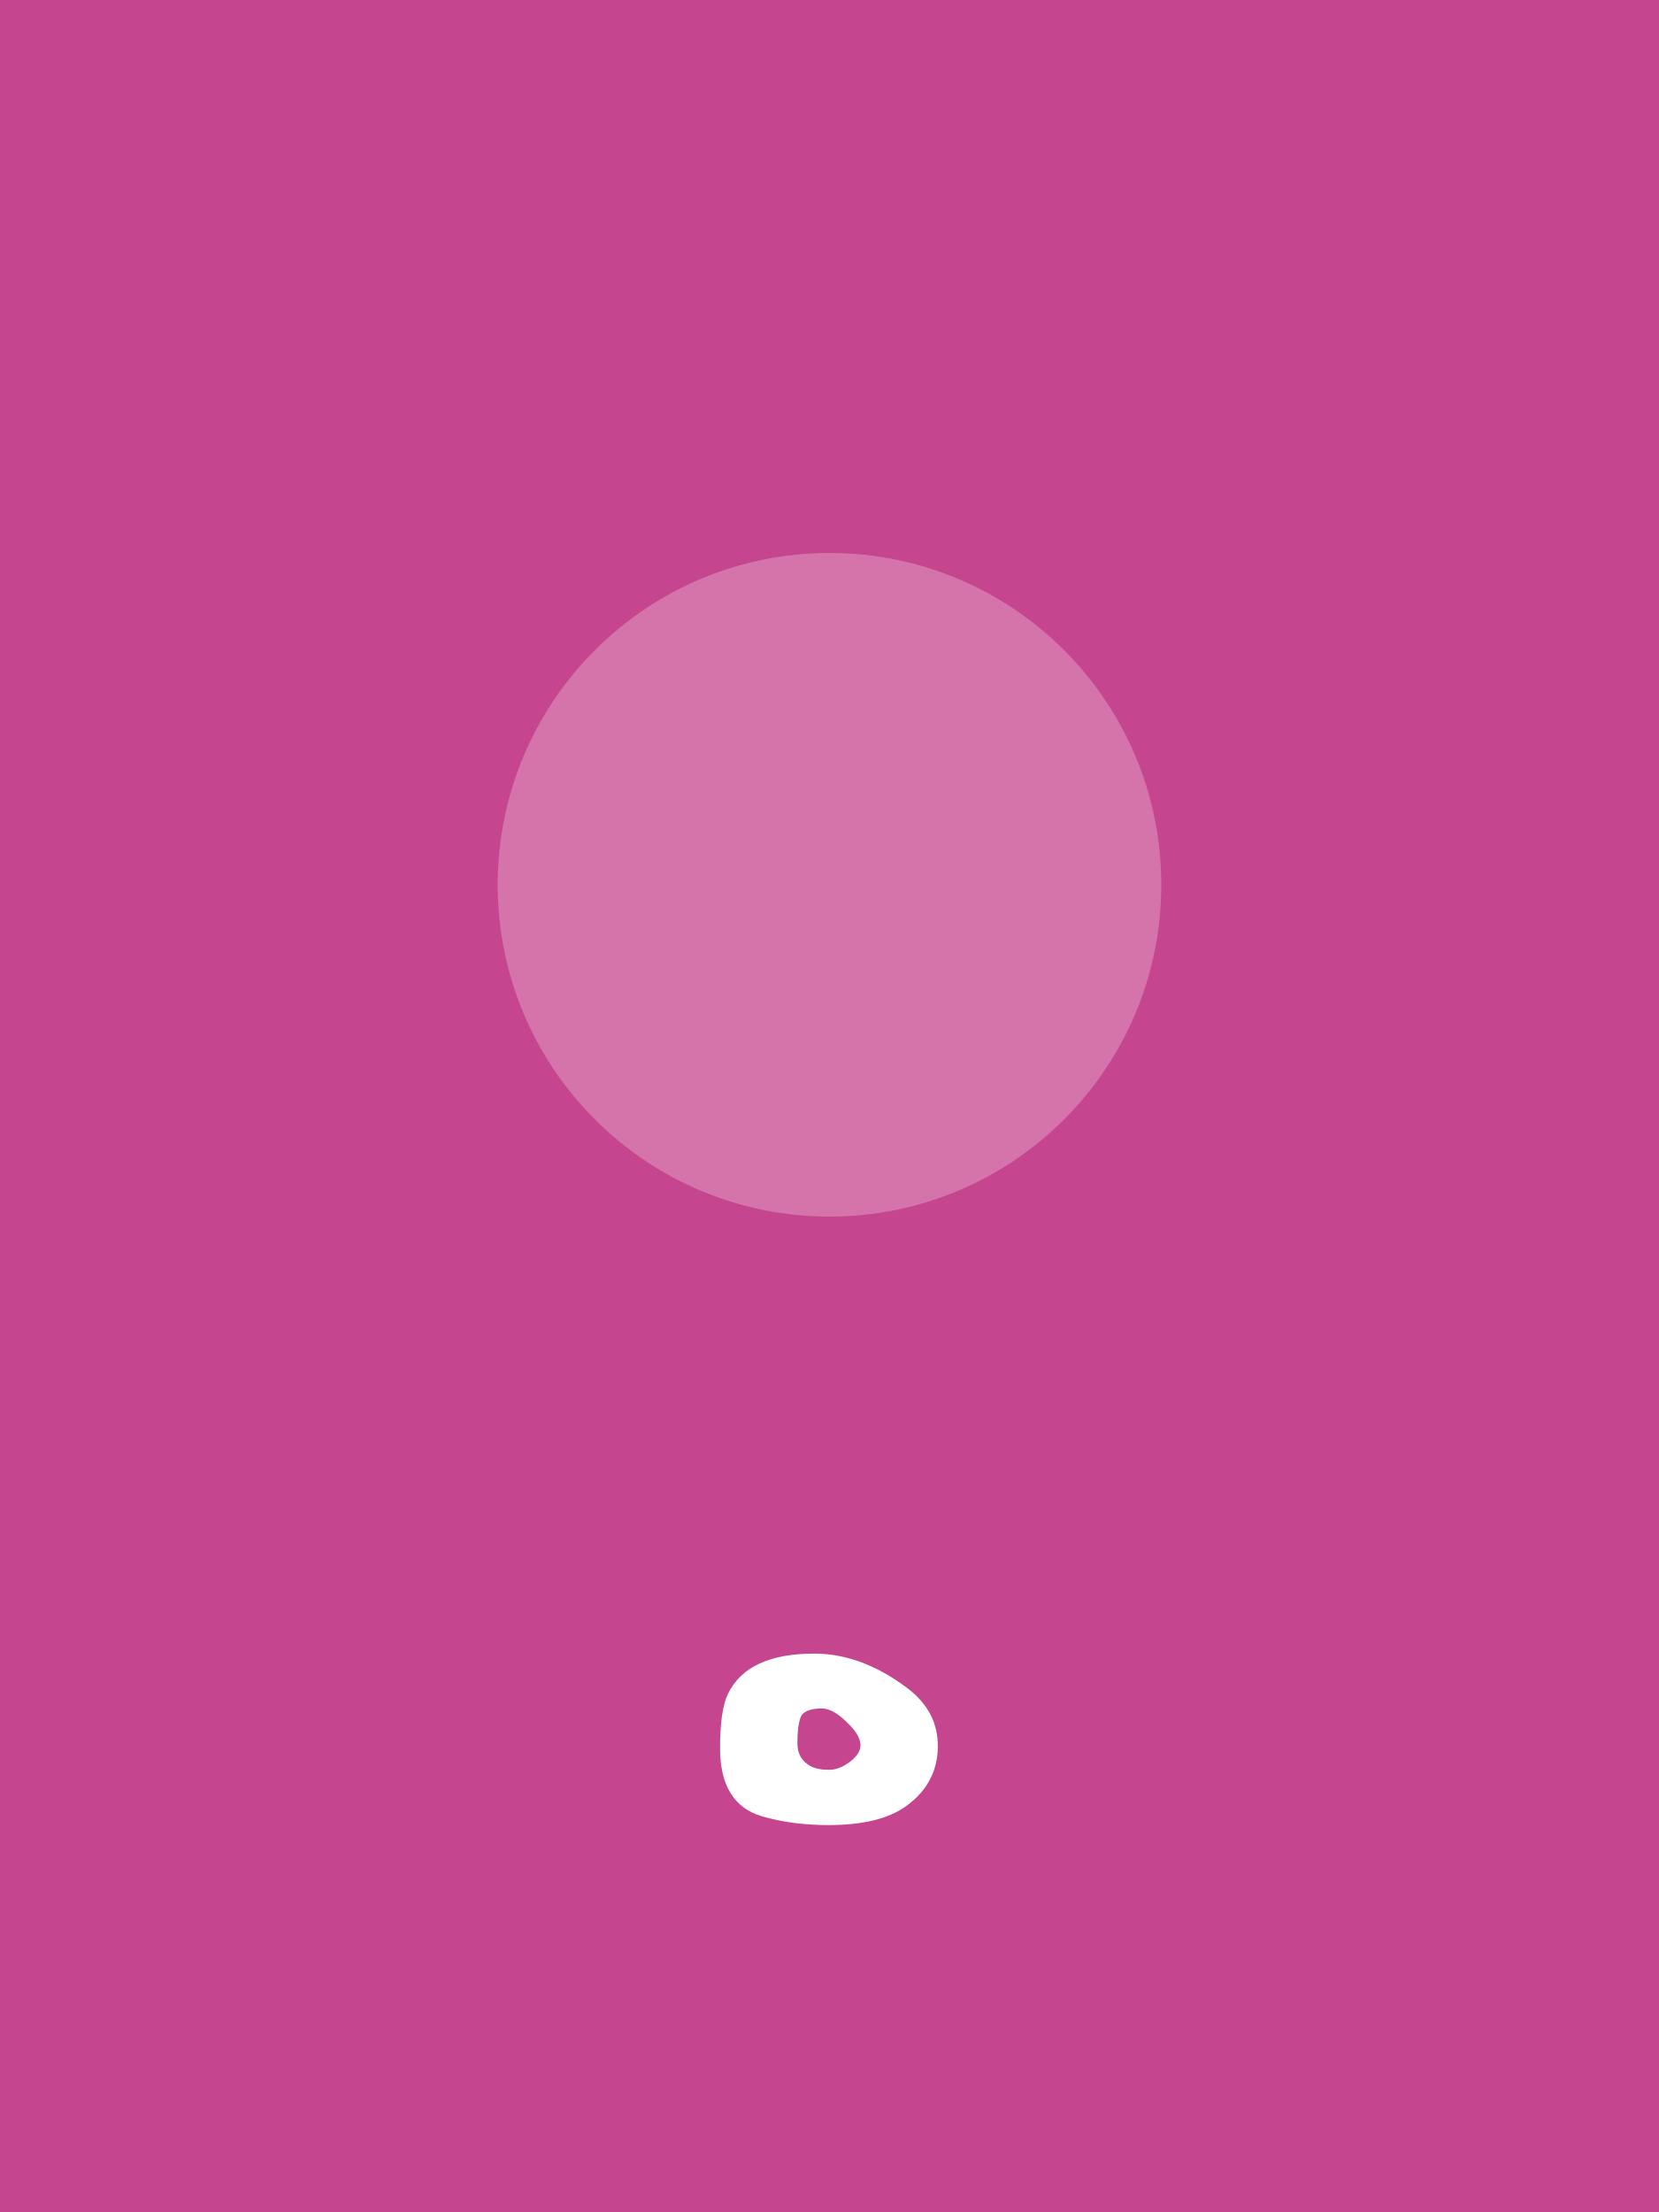
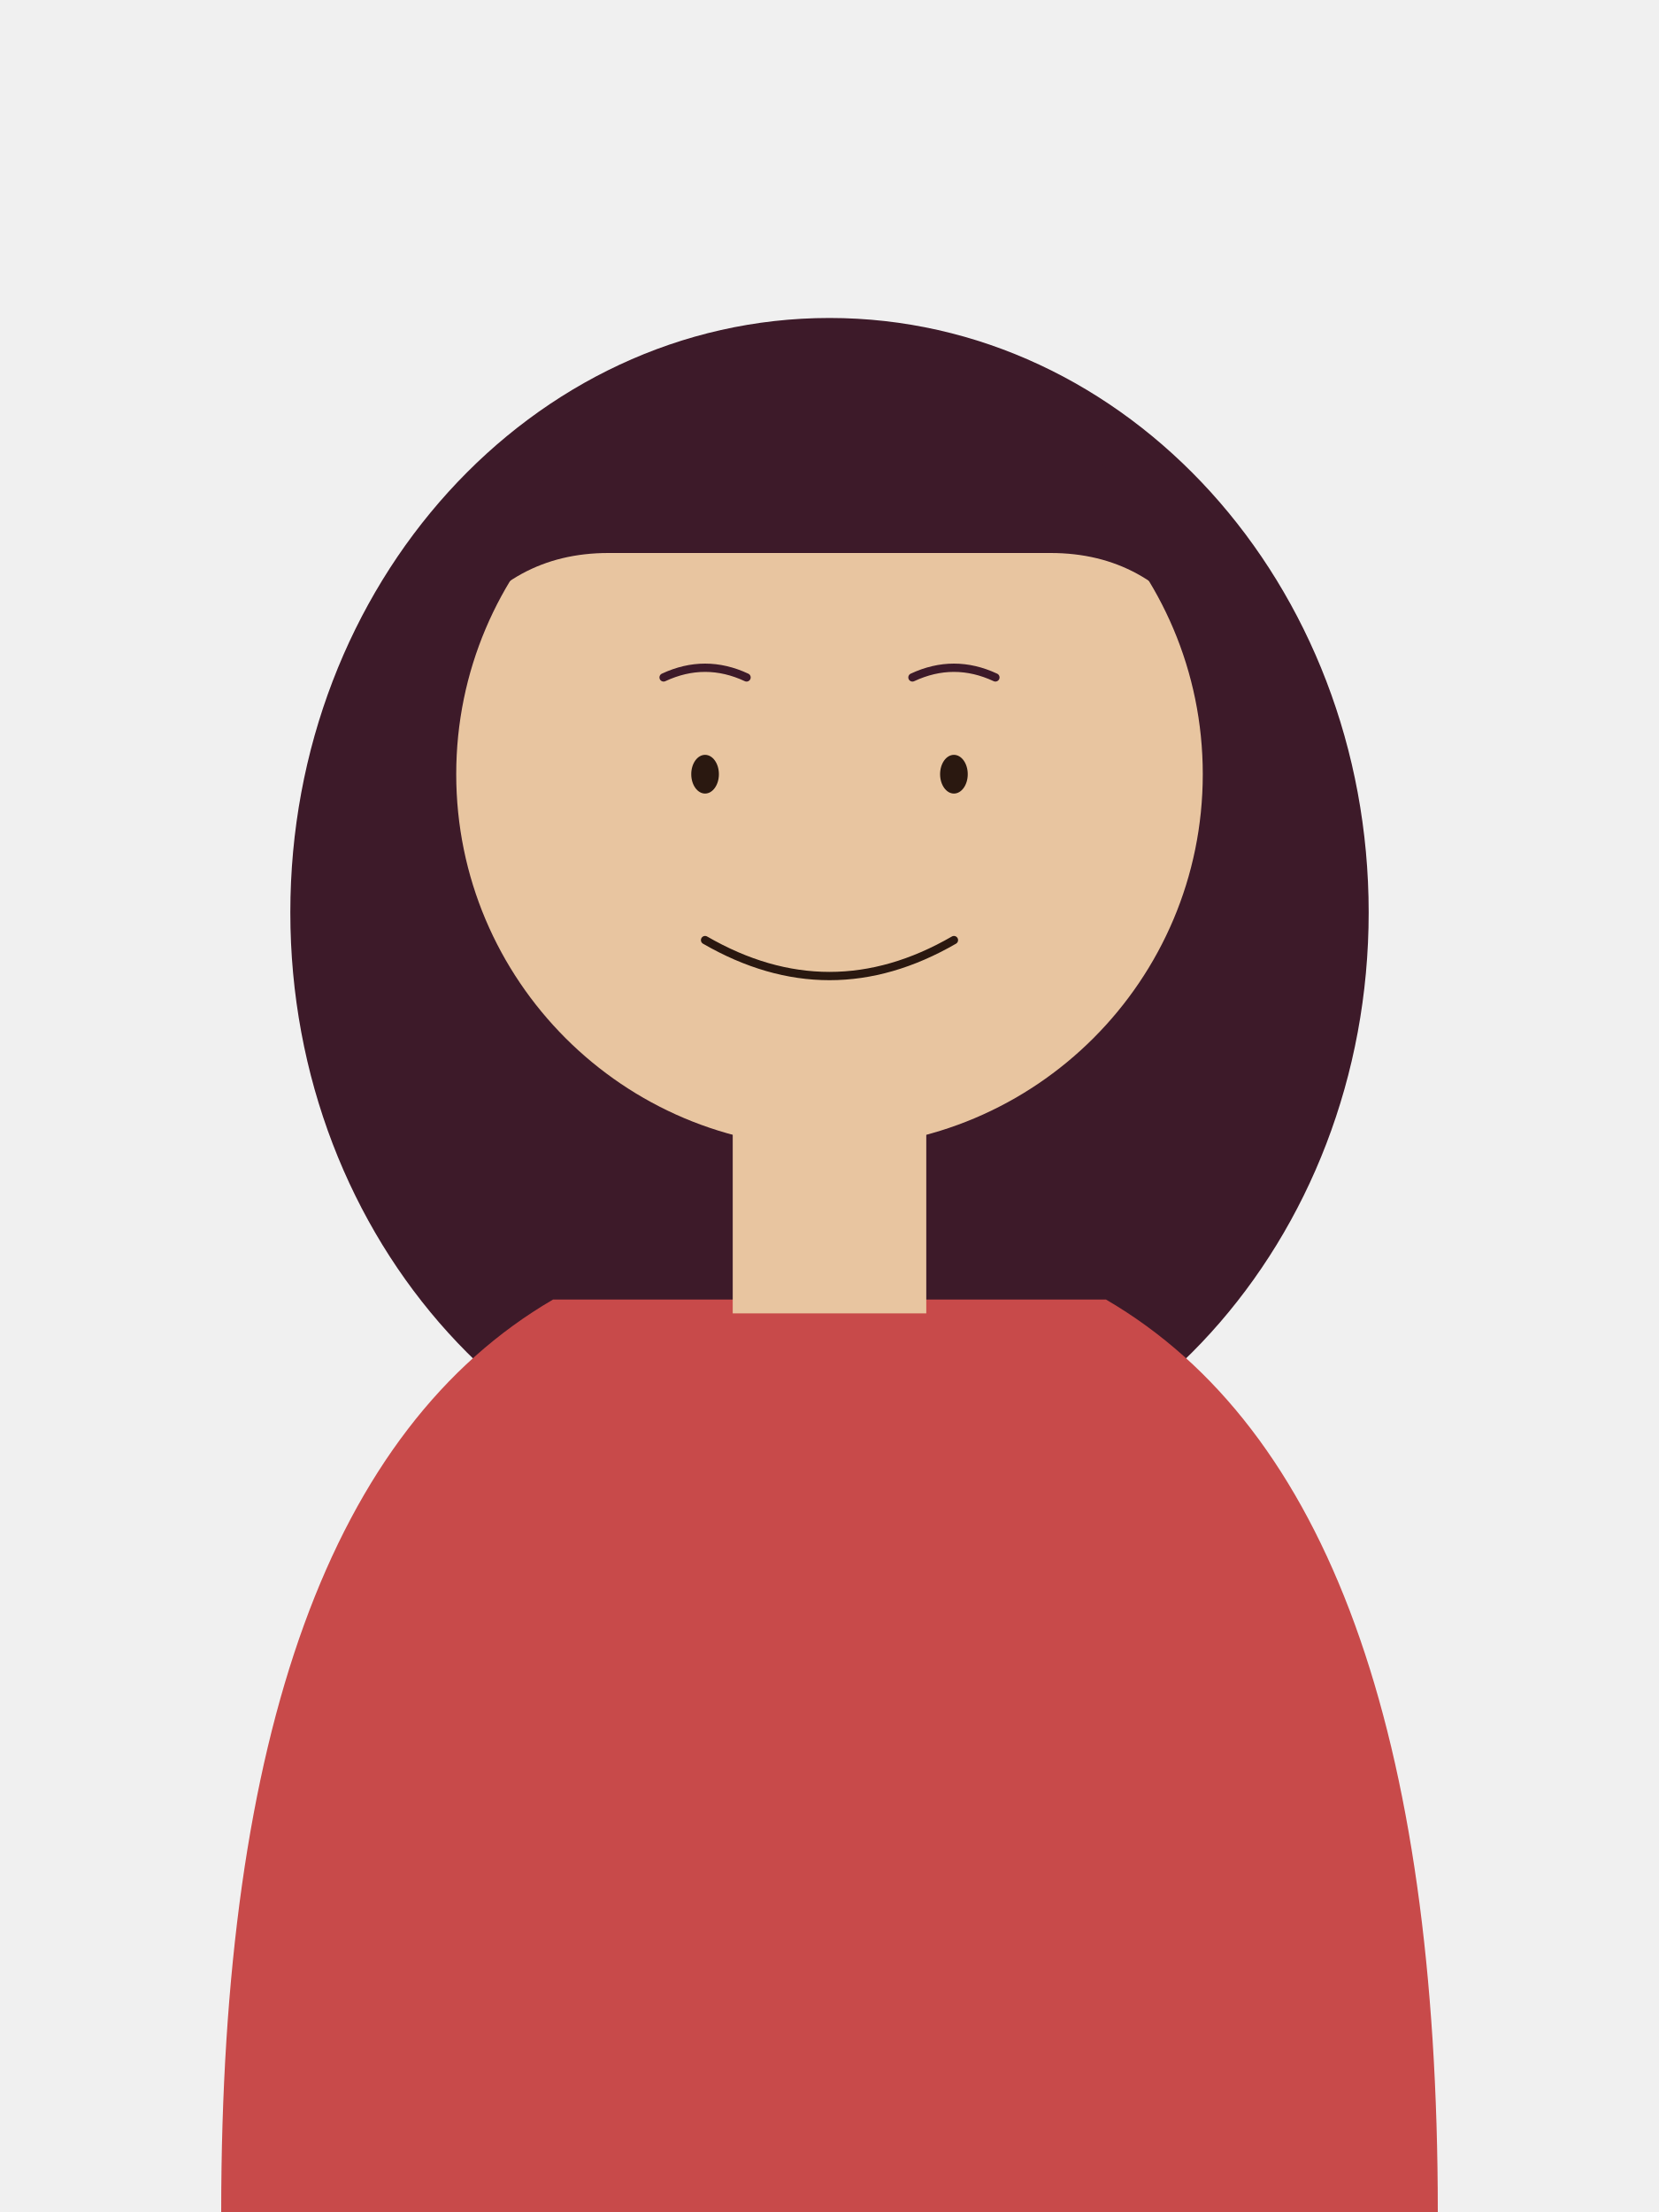
- <svg xmlns="http://www.w3.org/2000/svg" viewBox="0 0 600 800" width="600" height="800" role="img" aria-label="Mother portrait placeholder">
-   <rect width="600" height="800" fill="#C5458F" />
-   <circle cx="300" cy="320" r="120" fill="#FFFFFF" fill-opacity="0.25" />
-   <text x="300" y="600" text-anchor="middle" dominant-baseline="central" fill="white" font-family="Tajawal, system-ui, sans-serif" font-size="160" font-weight="700">ه</text>
+ <svg xmlns="http://www.w3.org/2000/svg" viewBox="0 0 600 800" role="img" aria-label="Mother silhouette placeholder">
+   <ellipse cx="300" cy="330" rx="195" ry="215" fill="#3D1A29" />
+   <path d="M 80 800 Q 80 540 200 470 L 400 470 Q 520 540 520 800 Z" fill="#C84A4A" />
+   <rect x="265" y="395" width="70" height="80" fill="#E8C5A0" />
+   <circle cx="300" cy="280" r="135" fill="#E8C5A0" />
+   <path d="M 165 230 Q 200 130, 300 130 Q 400 130, 435 230 Q 415 200, 380 200 L 220 200 Q 185 200, 165 230 Z" fill="#3D1A29" />
+   <ellipse cx="255" cy="280" rx="5" ry="7" fill="#2A1810" />
+   <ellipse cx="345" cy="280" rx="5" ry="7" fill="#2A1810" />
+   <path d="M 255 340 Q 300 366 345 340" stroke="#2A1810" stroke-width="3" fill="none" stroke-linecap="round" />
+   <path d="M 240 245 Q 255 238 270 245" stroke="#3D1A29" stroke-width="3" fill="none" stroke-linecap="round" />
+   <path d="M 330 245 Q 345 238 360 245" stroke="#3D1A29" stroke-width="3" fill="none" stroke-linecap="round" />
</svg>
